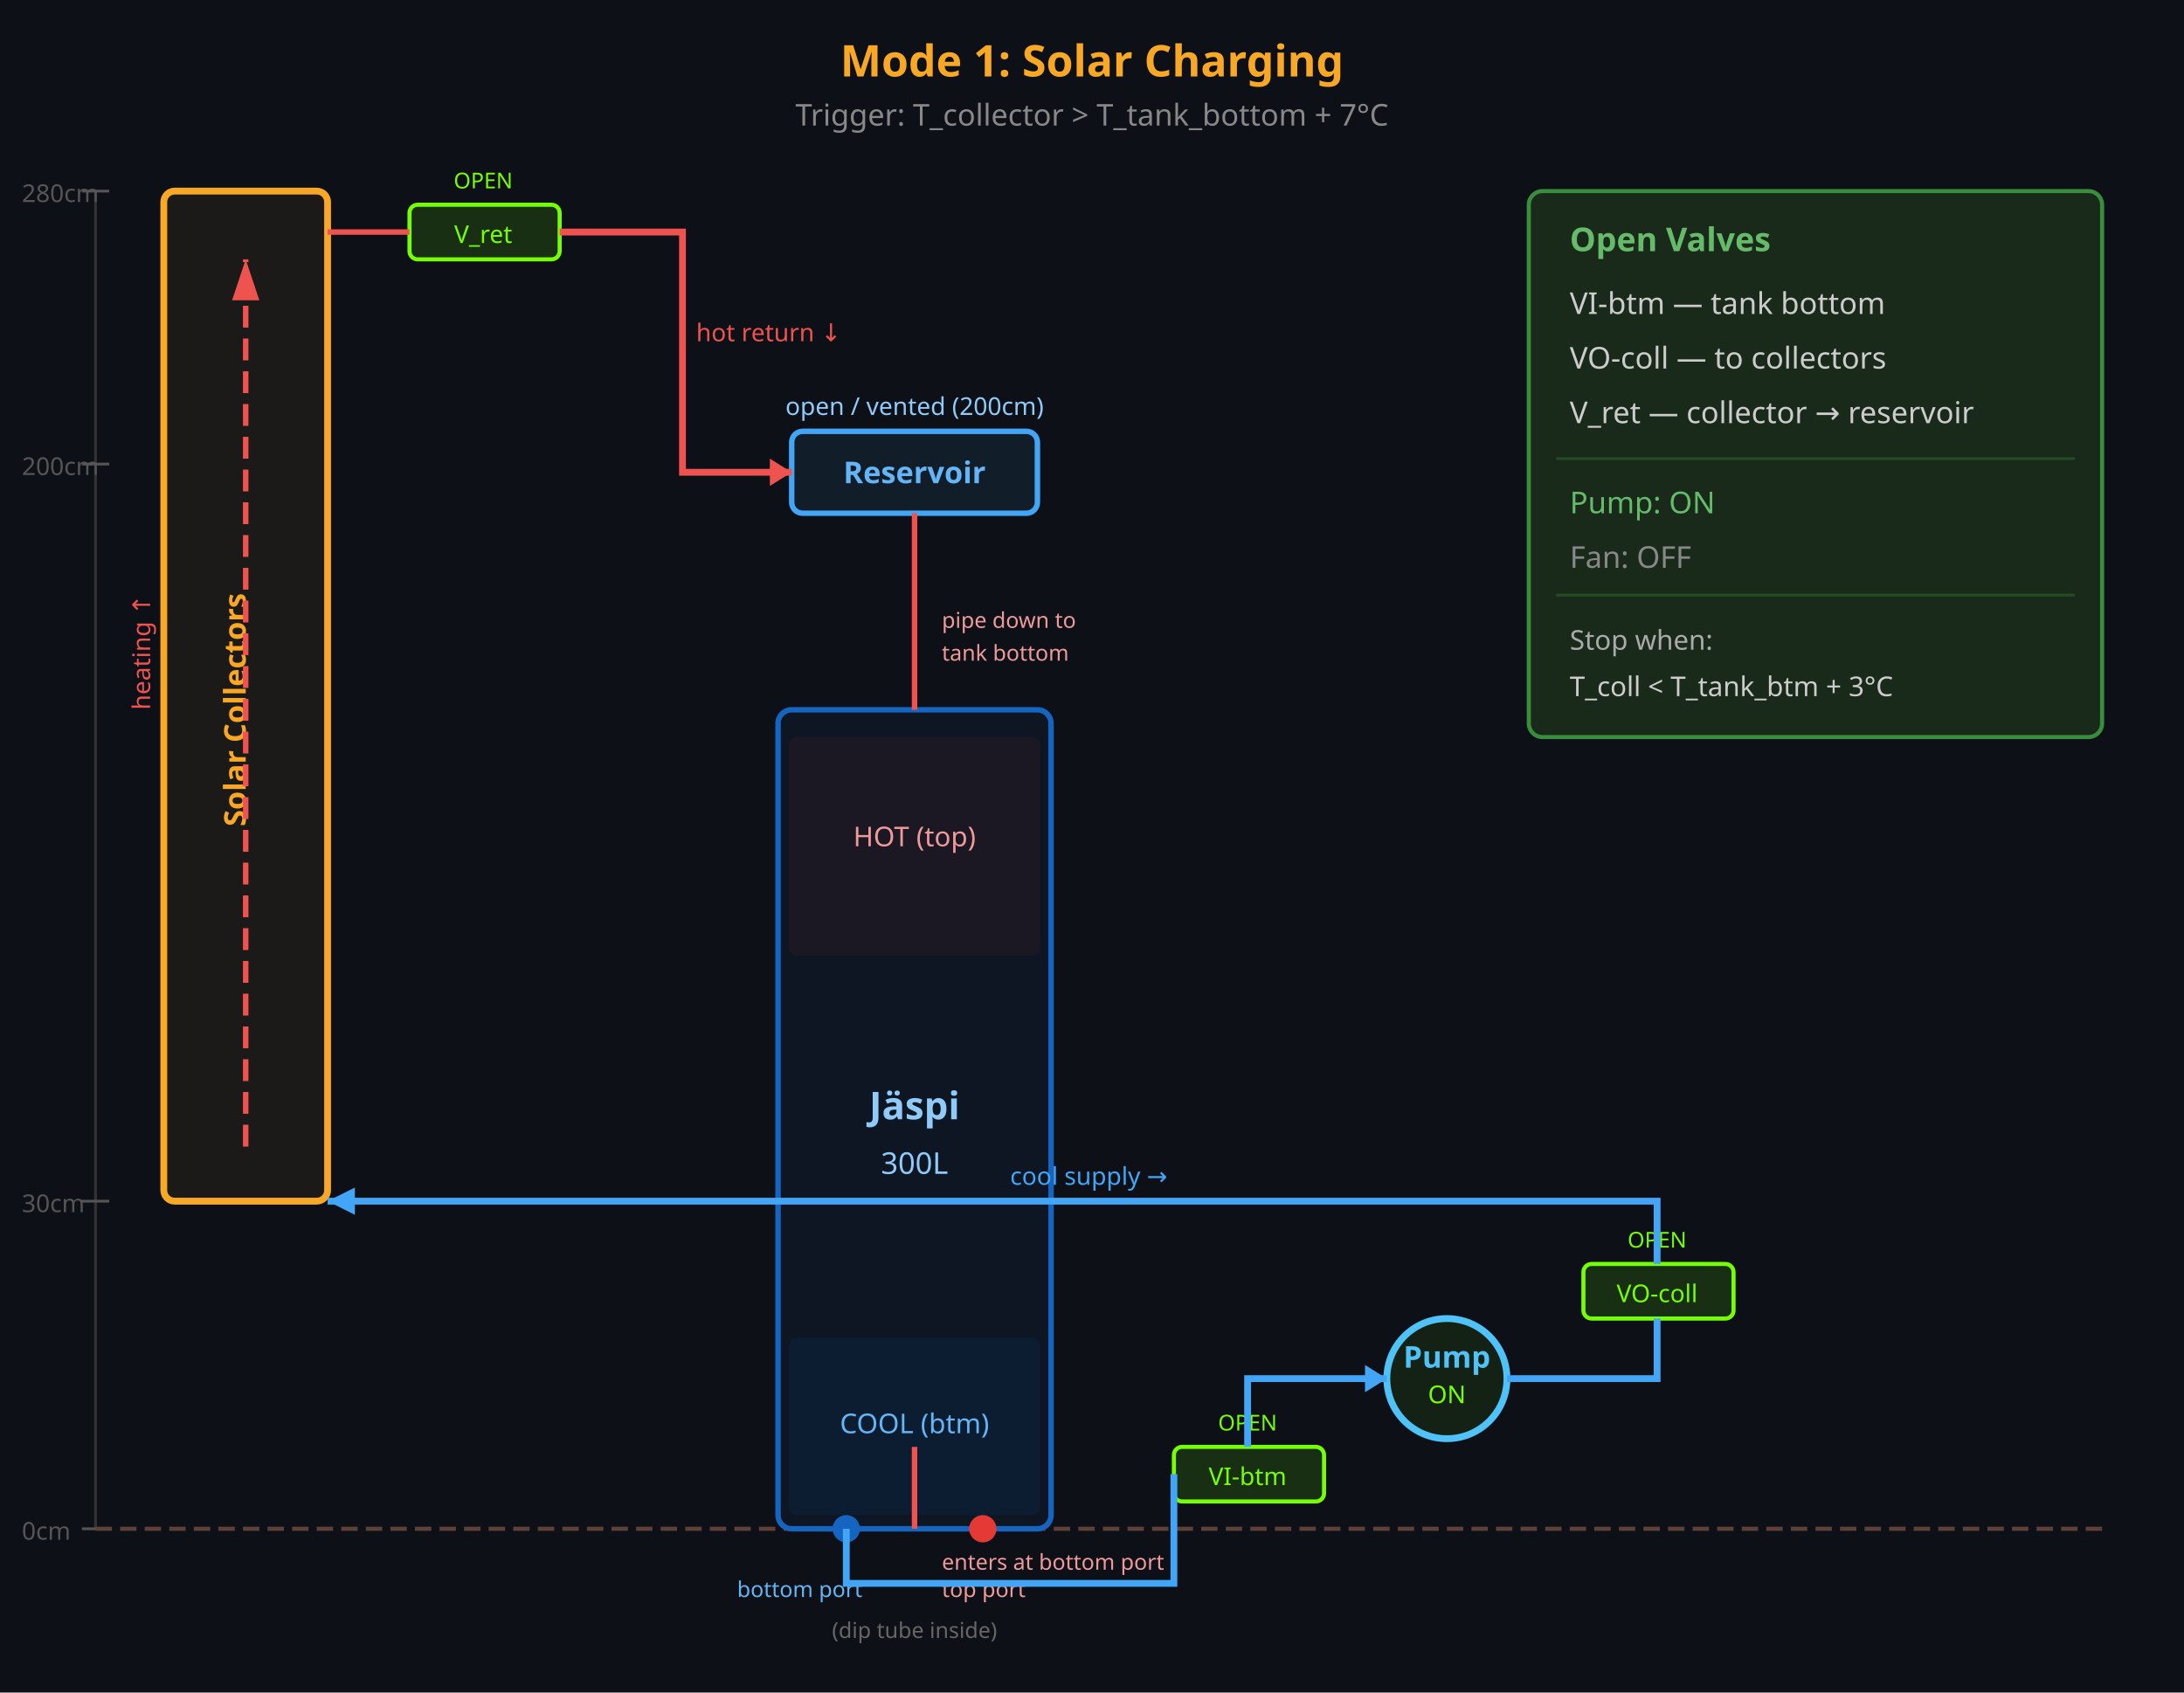
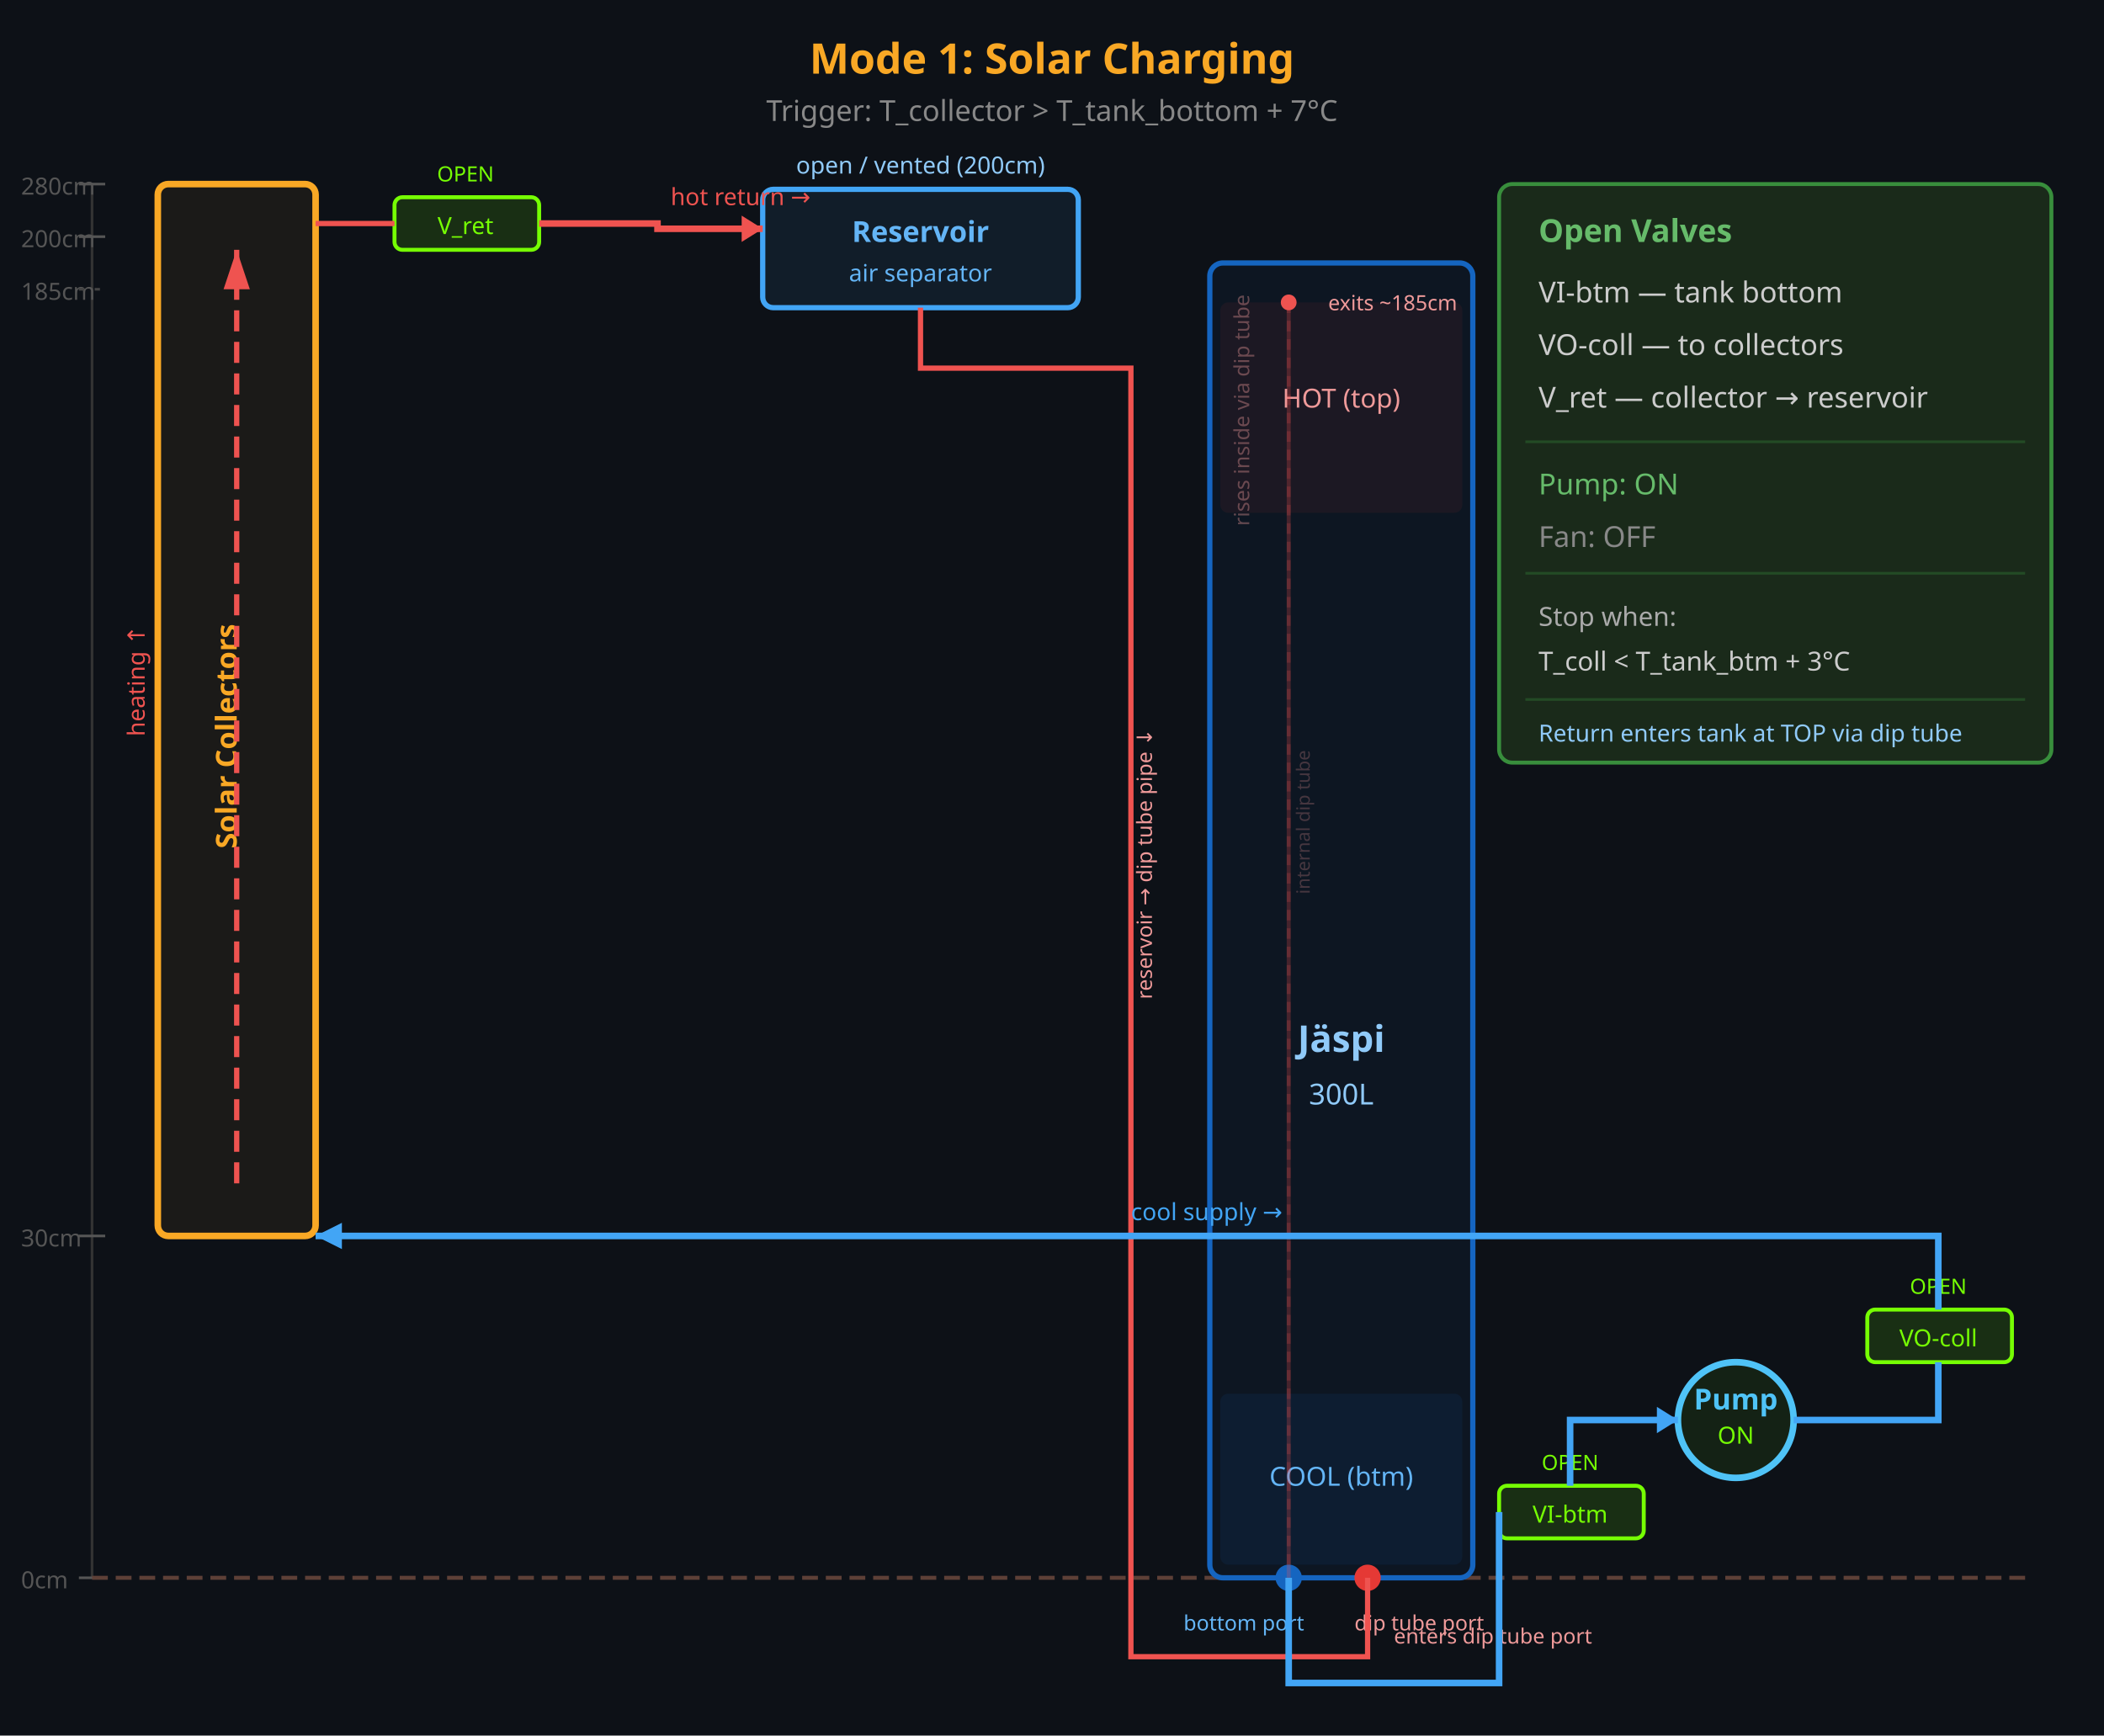
- <svg xmlns="http://www.w3.org/2000/svg" viewBox="0 0 800 620" font-family="sans-serif" font-size="12">
-   <rect width="800" height="620" fill="#0d1117" />
+ <svg xmlns="http://www.w3.org/2000/svg" viewBox="0 0 800 660" font-family="sans-serif" font-size="12">
+   <rect width="800" height="660" fill="#0d1117" />
  <text x="400" y="28" fill="#f9a825" text-anchor="middle" font-size="16" font-weight="bold">Mode 1: Solar Charging</text>
  <text x="400" y="46" fill="#888" text-anchor="middle" font-size="11">Trigger: T_collector &gt; T_tank_bottom + 7°C</text>
-   <line x1="35" y1="70" x2="35" y2="560" stroke="#333" stroke-width="1" />
+   <line x1="35" y1="70" x2="35" y2="600" stroke="#333" stroke-width="1" />
  <text x="8" y="74" fill="#555" font-size="9">280cm</text>
  <line x1="30" y1="70" x2="40" y2="70" stroke="#555" />
-   <text x="8" y="174" fill="#555" font-size="9">200cm</text>
-   <line x1="30" y1="170" x2="40" y2="170" stroke="#555" />
-   <text x="8" y="444" fill="#555" font-size="9">30cm</text>
-   <line x1="30" y1="440" x2="40" y2="440" stroke="#555" />
-   <text x="8" y="564" fill="#555" font-size="9">0cm</text>
-   <line x1="30" y1="560" x2="40" y2="560" stroke="#555" />
-   <line x1="35" y1="560" x2="770" y2="560" stroke="#5d4037" stroke-width="1.5" stroke-dasharray="6,3" />
-   <rect x="60" y="70" width="60" height="370" fill="#f9a82510" stroke="#f9a825" stroke-width="2.5" rx="4" />
-   <text x="90" y="260" fill="#f9a825" text-anchor="middle" font-size="11" font-weight="bold" transform="rotate(-90 90 260)">Solar Collectors</text>
-   <path d="M 90 420 L 90 95" fill="none" stroke="#ef5350" stroke-width="2" stroke-dasharray="8,4" />
+   <text x="8" y="94" fill="#555" font-size="9">200cm</text>
+   <line x1="30" y1="90" x2="40" y2="90" stroke="#555" />
+   <text x="8" y="114" fill="#555" font-size="9">185cm</text>
+   <line x1="30" y1="110" x2="40" y2="110" stroke="#444" stroke-dasharray="2,4" />
+   <text x="8" y="474" fill="#555" font-size="9">30cm</text>
+   <line x1="30" y1="470" x2="40" y2="470" stroke="#555" />
+   <text x="8" y="604" fill="#555" font-size="9">0cm</text>
+   <line x1="30" y1="600" x2="40" y2="600" stroke="#555" />
+   <line x1="35" y1="600" x2="770" y2="600" stroke="#5d4037" stroke-width="1.5" stroke-dasharray="6,3" />
+   <rect x="60" y="70" width="60" height="400" fill="#f9a82510" stroke="#f9a825" stroke-width="2.5" rx="4" />
+   <text x="90" y="280" fill="#f9a825" text-anchor="middle" font-size="11" font-weight="bold" transform="rotate(-90 90 280)">Solar Collectors</text>
+   <path d="M 90 450 L 90 95" fill="none" stroke="#ef5350" stroke-width="2" stroke-dasharray="8,4" />
  <polygon points="90,95 85,110 95,110" fill="#ef5350" />
-   <text x="55" y="260" fill="#ef5350" font-size="9" transform="rotate(-90 55 260)">heating ↑</text>
+   <text x="55" y="280" fill="#ef5350" font-size="9" transform="rotate(-90 55 280)">heating ↑</text>
  <rect x="150" y="75" width="55" height="20" fill="#76ff0320" stroke="#76ff03" stroke-width="1.5" rx="3" />
  <text x="177" y="89" fill="#76ff03" text-anchor="middle" font-size="9">V_ret</text>
  <text x="177" y="69" fill="#76ff03" text-anchor="middle" font-size="8">OPEN</text>
  <line x1="120" y1="85" x2="150" y2="85" stroke="#ef5350" stroke-width="2" />
-   <rect x="290" y="158" width="90" height="30" fill="#42a5f515" stroke="#42a5f5" stroke-width="2" rx="4" />
-   <text x="335" y="177" fill="#64b5f6" text-anchor="middle" font-size="11" font-weight="bold">Reservoir</text>
-   <text x="335" y="152" fill="#90caf9" text-anchor="middle" font-size="9">open / vented (200cm)</text>
-   <path d="M 205 85 L 250 85 L 250 173 L 290 173" fill="none" stroke="#ef5350" stroke-width="2.5" />
-   <polygon points="290,173 282,168 282,178" fill="#ef5350" />
-   <text x="255" y="125" fill="#ef5350" font-size="9">hot return ↓</text>
-   <rect x="285" y="260" width="100" height="300" fill="#1565c010" stroke="#1565c0" stroke-width="2" rx="5" />
-   <rect x="289" y="270" width="92" height="80" fill="#e5393512" rx="3" />
-   <text x="335" y="310" fill="#ef9a9a" text-anchor="middle" font-size="10">HOT (top)</text>
-   <rect x="289" y="490" width="92" height="65" fill="#1565c018" rx="3" />
-   <text x="335" y="525" fill="#64b5f6" text-anchor="middle" font-size="10">COOL (btm)</text>
-   <text x="335" y="410" fill="#90caf9" text-anchor="middle" font-size="14" font-weight="bold">Jäspi</text>
-   <text x="335" y="430" fill="#90caf9" text-anchor="middle" font-size="11">300L</text>
-   <path d="M 335 188 L 335 260" fill="none" stroke="#ef5350" stroke-width="2" />
-   <text x="345" y="230" fill="#ef9a9a" font-size="8">pipe down to</text>
-   <text x="345" y="242" fill="#ef9a9a" font-size="8">tank bottom</text>
-   <path d="M 335 530 L 335 555 L 335 560" fill="none" stroke="#ef5350" stroke-width="2" />
-   <text x="345" y="575" fill="#ef9a9a" font-size="8">enters at bottom port</text>
-   <circle cx="310" cy="560" r="5" fill="#1565c0" />
-   <text x="270" y="585" fill="#64b5f6" font-size="8">bottom port</text>
-   <circle cx="360" cy="560" r="5" fill="#e53935" />
-   <text x="345" y="585" fill="#ef9a9a" font-size="8">top port</text>
-   <text x="335" y="600" fill="#666" text-anchor="middle" font-size="8">(dip tube inside)</text>
-   <rect x="430" y="530" width="55" height="20" fill="#76ff0320" stroke="#76ff03" stroke-width="1.5" rx="3" />
-   <text x="457" y="544" fill="#76ff03" text-anchor="middle" font-size="9">VI-btm</text>
-   <text x="457" y="524" fill="#76ff03" text-anchor="middle" font-size="8">OPEN</text>
-   <path d="M 310 560 L 310 580 L 430 580 L 430 540" fill="none" stroke="#42a5f5" stroke-width="2.5" />
-   <circle cx="530" cy="505" r="22" fill="#76ff0312" stroke="#4fc3f7" stroke-width="2.5" />
-   <text x="530" y="501" fill="#4fc3f7" text-anchor="middle" font-size="11" font-weight="bold">Pump</text>
-   <text x="530" y="514" fill="#76ff03" text-anchor="middle" font-size="9">ON</text>
-   <path d="M 457 530 L 457 505 L 508 505" fill="none" stroke="#42a5f5" stroke-width="2.5" />
-   <polygon points="508,505 500,500 500,510" fill="#42a5f5" />
-   <rect x="580" y="463" width="55" height="20" fill="#76ff0320" stroke="#76ff03" stroke-width="1.5" rx="3" />
-   <text x="607" y="477" fill="#76ff03" text-anchor="middle" font-size="9">VO-coll</text>
-   <text x="607" y="457" fill="#76ff03" text-anchor="middle" font-size="8">OPEN</text>
-   <path d="M 552 505 L 607 505 L 607 483" fill="none" stroke="#42a5f5" stroke-width="2.5" />
-   <path d="M 607 463 L 607 440 L 120 440" fill="none" stroke="#42a5f5" stroke-width="2.5" />
-   <polygon points="120,440 130,435 130,445" fill="#42a5f5" />
-   <text x="370" y="434" fill="#42a5f5" font-size="9">cool supply →</text>
-   <rect x="560" y="70" width="210" height="200" fill="#1a2a1a" stroke="#388e3c" stroke-width="1.5" rx="5" />
-   <text x="575" y="92" fill="#66bb6a" font-size="12" font-weight="bold">Open Valves</text>
-   <text x="575" y="115" fill="#ccc" font-size="11">VI-btm — tank bottom</text>
-   <text x="575" y="135" fill="#ccc" font-size="11">VO-coll — to collectors</text>
-   <text x="575" y="155" fill="#ccc" font-size="11">V_ret — collector → reservoir</text>
-   <line x1="570" y1="168" x2="760" y2="168" stroke="#388e3c55" />
-   <text x="575" y="188" fill="#66bb6a" font-size="11">Pump: ON</text>
-   <text x="575" y="208" fill="#888" font-size="11">Fan: OFF</text>
-   <line x1="570" y1="218" x2="760" y2="218" stroke="#388e3c55" />
-   <text x="575" y="238" fill="#aaa" font-size="10">Stop when:</text>
-   <text x="575" y="255" fill="#ccc" font-size="10">T_coll &lt; T_tank_btm + 3°C</text>
+   <rect x="290" y="72" width="120" height="45" fill="#42a5f515" stroke="#42a5f5" stroke-width="2" rx="4" />
+   <text x="350" y="92" fill="#64b5f6" text-anchor="middle" font-size="11" font-weight="bold">Reservoir</text>
+   <text x="350" y="107" fill="#64b5f6" text-anchor="middle" font-size="9">air separator</text>
+   <text x="350" y="66" fill="#90caf9" text-anchor="middle" font-size="9">open / vented (200cm)</text>
+   <path d="M 205 85 L 250 85 L 250 87 L 290 87" fill="none" stroke="#ef5350" stroke-width="2.5" />
+   <polygon points="290,87 282,82 282,92" fill="#ef5350" />
+   <text x="255" y="78" fill="#ef5350" font-size="9">hot return →</text>
+   <rect x="460" y="100" width="100" height="500" fill="#1565c010" stroke="#1565c0" stroke-width="2" rx="5" />
+   <rect x="464" y="115" width="92" height="80" fill="#e5393512" rx="3" />
+   <text x="510" y="155" fill="#ef9a9a" text-anchor="middle" font-size="10">HOT (top)</text>
+   <rect x="464" y="530" width="92" height="65" fill="#1565c018" rx="3" />
+   <text x="510" y="565" fill="#64b5f6" text-anchor="middle" font-size="10">COOL (btm)</text>
+   <text x="510" y="400" fill="#90caf9" text-anchor="middle" font-size="14" font-weight="bold">Jäspi</text>
+   <text x="510" y="420" fill="#90caf9" text-anchor="middle" font-size="11">300L</text>
+   <line x1="490" y1="115" x2="490" y2="600" stroke="#ef535030" stroke-width="1.5" stroke-dasharray="4,3" />
+   <text x="498" y="340" fill="#ef9a9a40" font-size="7" transform="rotate(-90 498 340)">internal dip tube</text>
+   <circle cx="490" cy="115" r="3" fill="#ef5350" />
+   <text x="505" y="118" fill="#ef9a9a" font-size="8">exits ~185cm</text>
+   <circle cx="490" cy="600" r="5" fill="#1565c0" />
+   <text x="450" y="620" fill="#64b5f6" font-size="8">bottom port</text>
+   <circle cx="520" cy="600" r="5" fill="#e53935" />
+   <text x="515" y="620" fill="#ef9a9a" font-size="8">dip tube port</text>
+   <path d="M 350 117 L 350 140 L 430 140 L 430 630 L 520 630 L 520 600" fill="none" stroke="#ef5350" stroke-width="2" />
+   <text x="438" y="380" fill="#ef9a9a" font-size="8" transform="rotate(-90 438 380)">reservoir → dip tube pipe ↓</text>
+   <text x="530" y="625" fill="#ef9a9a" font-size="8">enters dip tube port</text>
+   <path d="M 490 600 L 490 115" fill="none" stroke="#ef535040" stroke-width="1.5" />
+   <text x="475" y="200" fill="#ef9a9a60" font-size="8" transform="rotate(-90 475 200)">rises inside via dip tube</text>
+   <rect x="570" y="565" width="55" height="20" fill="#76ff0320" stroke="#76ff03" stroke-width="1.5" rx="3" />
+   <text x="597" y="579" fill="#76ff03" text-anchor="middle" font-size="9">VI-btm</text>
+   <text x="597" y="559" fill="#76ff03" text-anchor="middle" font-size="8">OPEN</text>
+   <path d="M 490 600 L 490 640 L 570 640 L 570 575" fill="none" stroke="#42a5f5" stroke-width="2.5" />
+   <circle cx="660" cy="540" r="22" fill="#76ff0312" stroke="#4fc3f7" stroke-width="2.5" />
+   <text x="660" y="536" fill="#4fc3f7" text-anchor="middle" font-size="11" font-weight="bold">Pump</text>
+   <text x="660" y="549" fill="#76ff03" text-anchor="middle" font-size="9">ON</text>
+   <path d="M 597 565 L 597 540 L 638 540" fill="none" stroke="#42a5f5" stroke-width="2.5" />
+   <polygon points="638,540 630,535 630,545" fill="#42a5f5" />
+   <rect x="710" y="498" width="55" height="20" fill="#76ff0320" stroke="#76ff03" stroke-width="1.5" rx="3" />
+   <text x="737" y="512" fill="#76ff03" text-anchor="middle" font-size="9">VO-coll</text>
+   <text x="737" y="492" fill="#76ff03" text-anchor="middle" font-size="8">OPEN</text>
+   <path d="M 682 540 L 737 540 L 737 518" fill="none" stroke="#42a5f5" stroke-width="2.5" />
+   <path d="M 737 498 L 737 470 L 120 470" fill="none" stroke="#42a5f5" stroke-width="2.5" />
+   <polygon points="120,470 130,465 130,475" fill="#42a5f5" />
+   <text x="430" y="464" fill="#42a5f5" font-size="9">cool supply →</text>
+   <rect x="570" y="70" width="210" height="220" fill="#1a2a1a" stroke="#388e3c" stroke-width="1.5" rx="5" />
+   <text x="585" y="92" fill="#66bb6a" font-size="12" font-weight="bold">Open Valves</text>
+   <text x="585" y="115" fill="#ccc" font-size="11">VI-btm — tank bottom</text>
+   <text x="585" y="135" fill="#ccc" font-size="11">VO-coll — to collectors</text>
+   <text x="585" y="155" fill="#ccc" font-size="11">V_ret — collector → reservoir</text>
+   <line x1="580" y1="168" x2="770" y2="168" stroke="#388e3c55" />
+   <text x="585" y="188" fill="#66bb6a" font-size="11">Pump: ON</text>
+   <text x="585" y="208" fill="#888" font-size="11">Fan: OFF</text>
+   <line x1="580" y1="218" x2="770" y2="218" stroke="#388e3c55" />
+   <text x="585" y="238" fill="#aaa" font-size="10">Stop when:</text>
+   <text x="585" y="255" fill="#ccc" font-size="10">T_coll &lt; T_tank_btm + 3°C</text>
+   <line x1="580" y1="266" x2="770" y2="266" stroke="#388e3c55" />
+   <text x="585" y="282" fill="#90caf9" font-size="9">Return enters tank at TOP via dip tube</text>
</svg>
